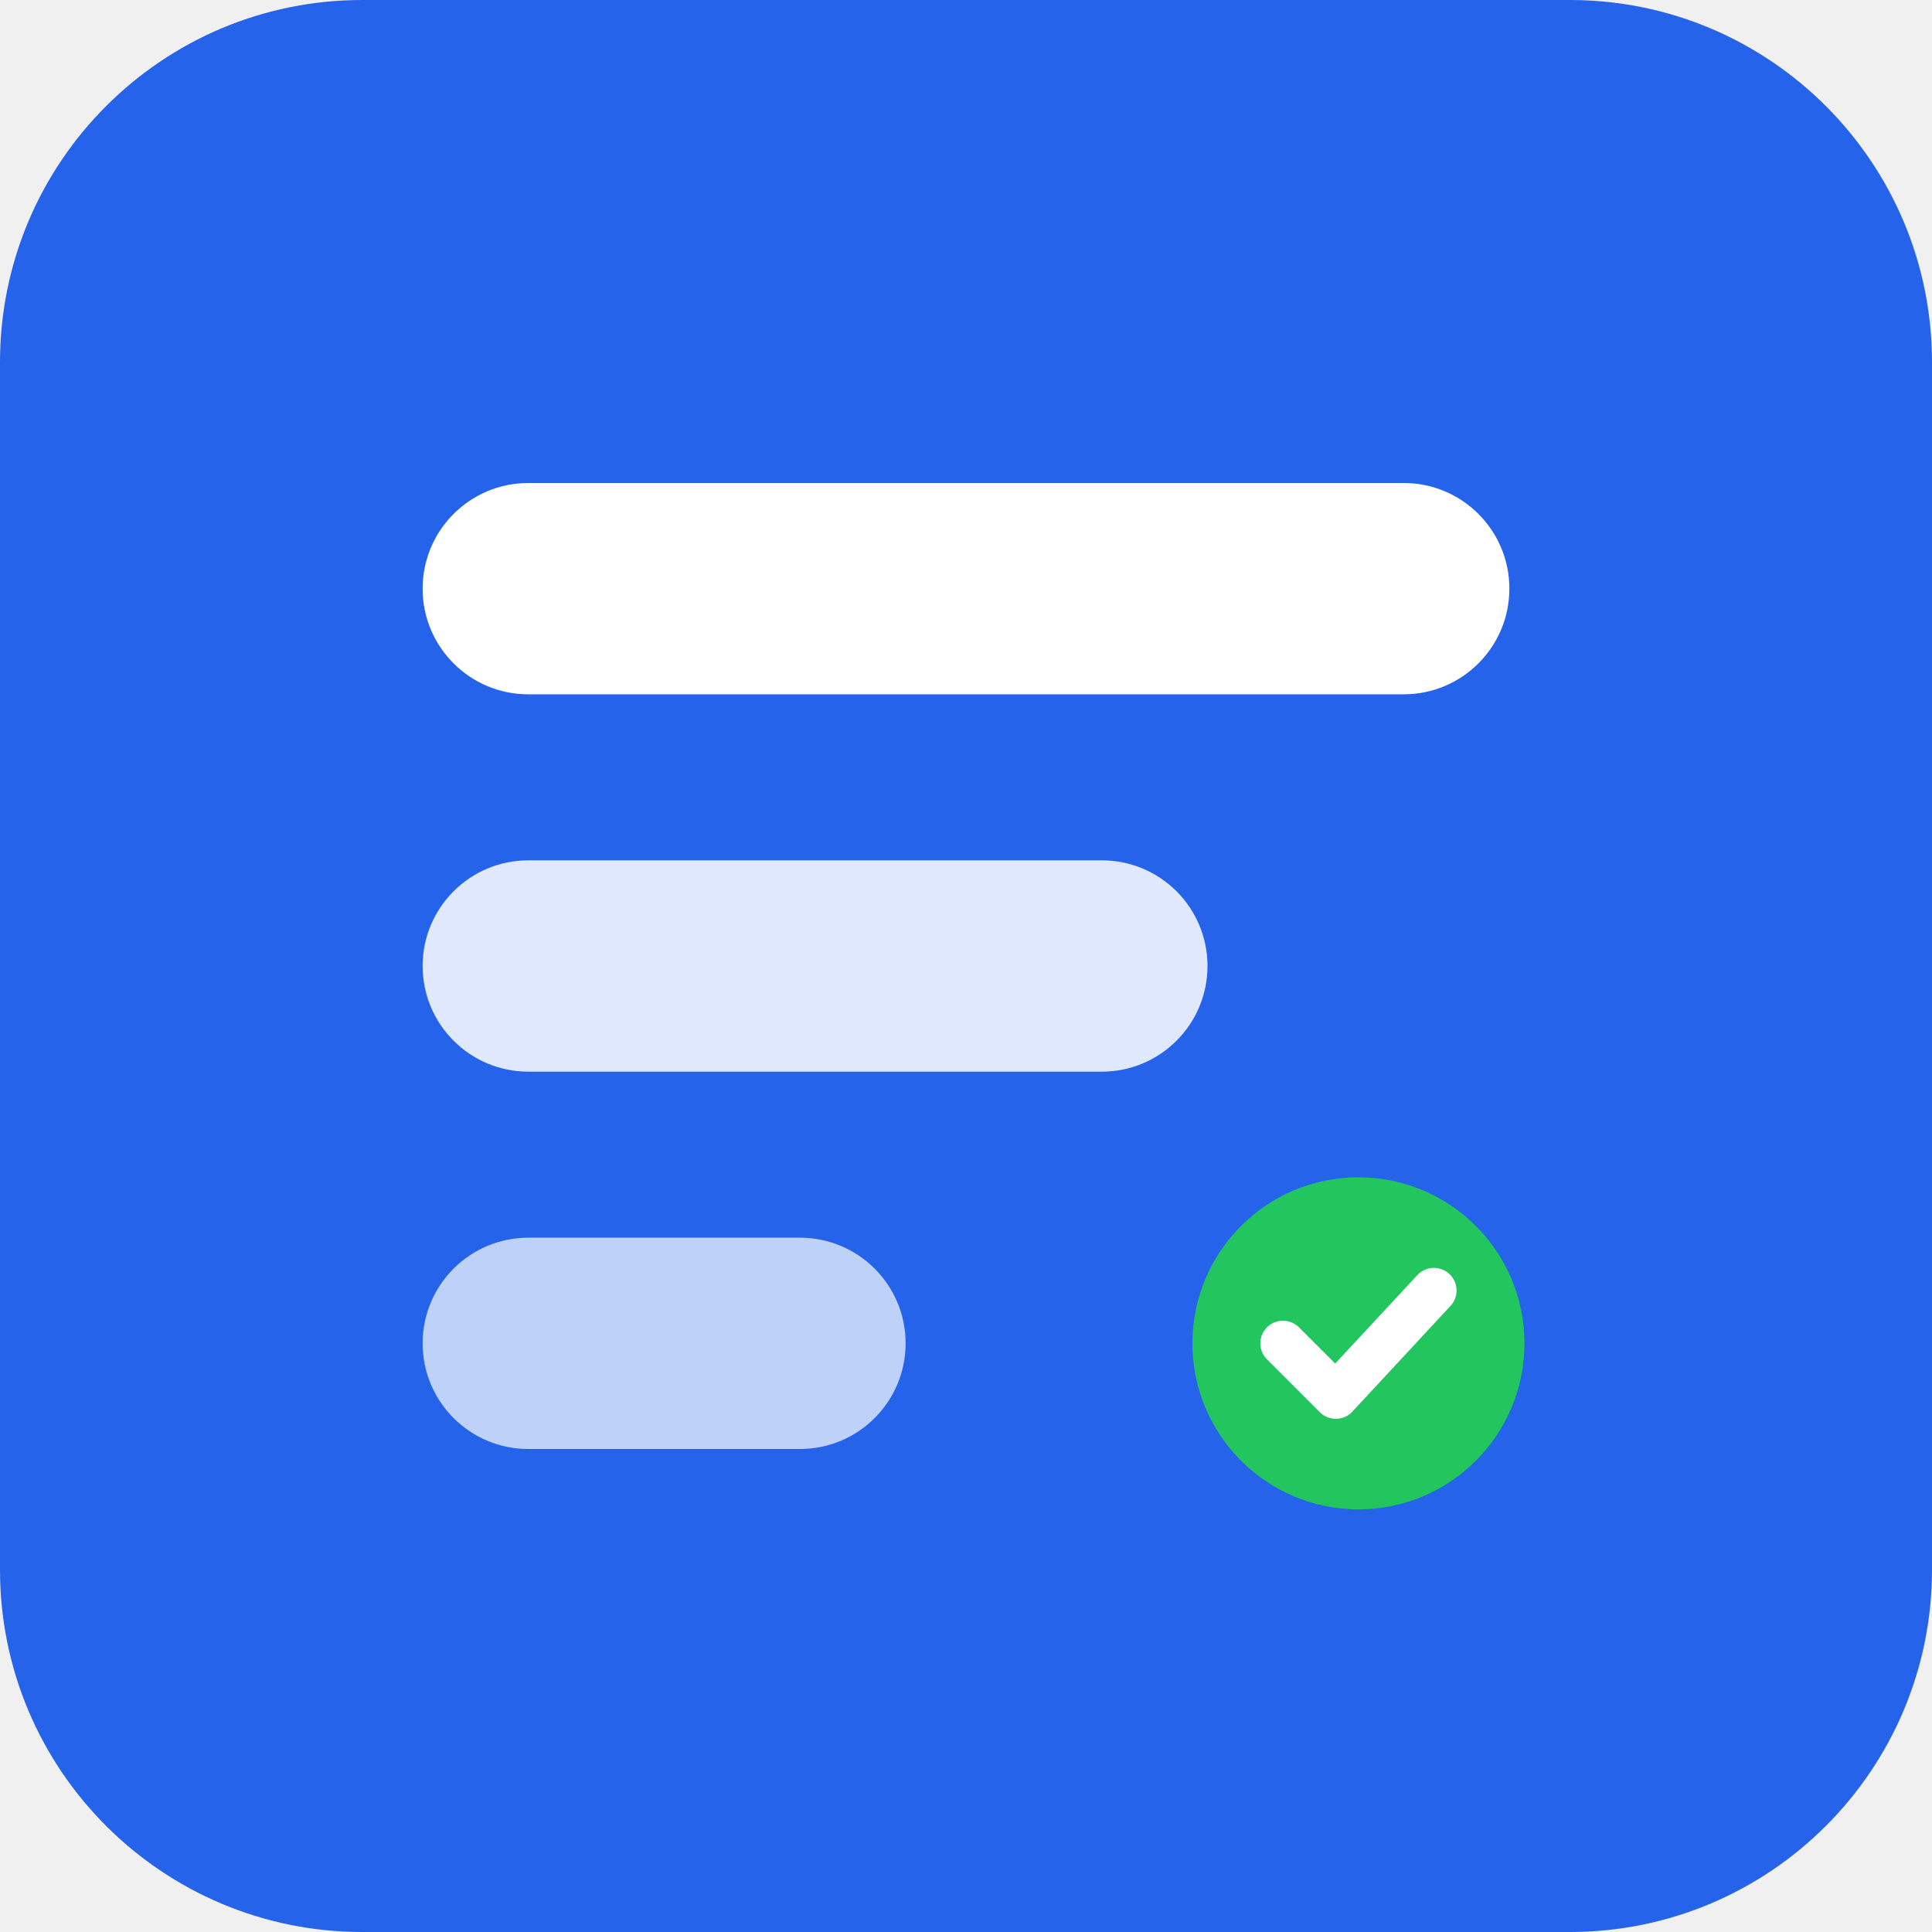
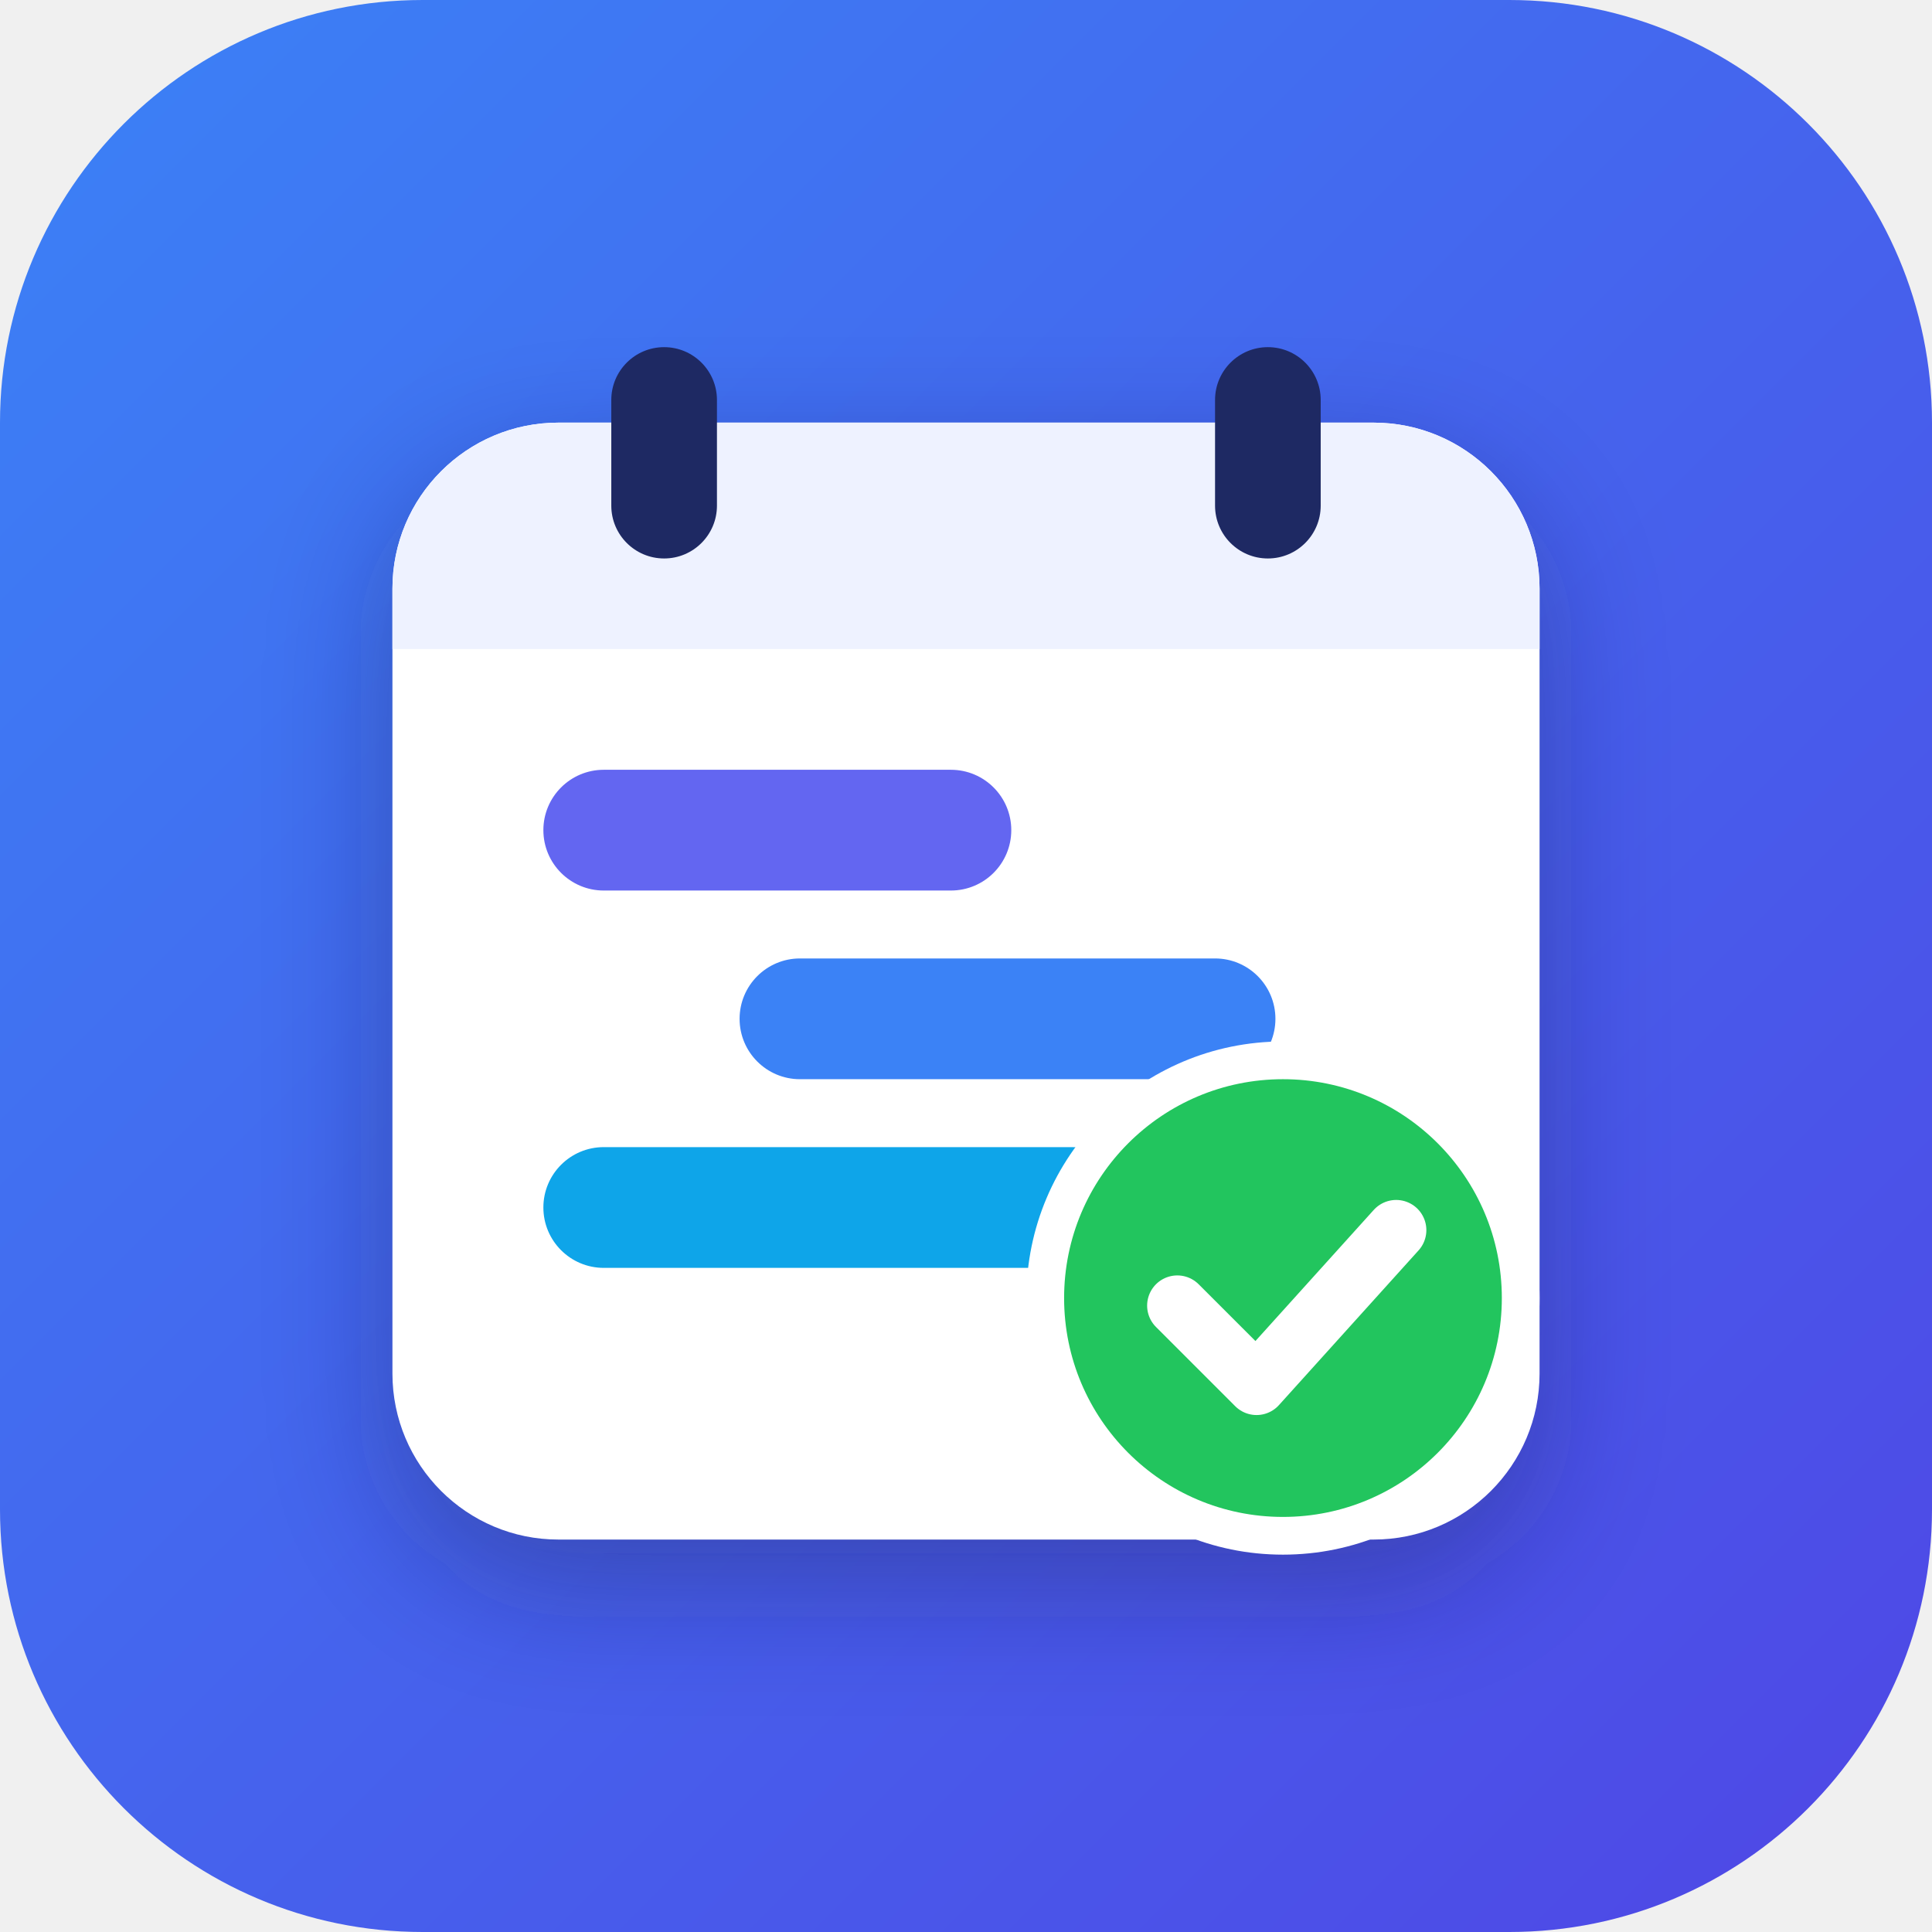
<svg xmlns="http://www.w3.org/2000/svg" viewBox="0 0 512 512">
-   <rect width="512" height="512" rx="96" fill="#2563eb" />
-   <rect x="112" y="128" width="288" height="56" rx="28" fill="#fff" />
-   <rect x="112" y="228" width="208" height="56" rx="28" fill="#fff" opacity=".85" />
-   <rect x="112" y="328" width="128" height="56" rx="28" fill="#fff" opacity=".7" />
-   <circle cx="360" cy="356" r="44" fill="#22c55e" />
-   <path d="M340 356l14 14 26-28" stroke="#fff" stroke-width="12" fill="none" stroke-linecap="round" stroke-linejoin="round" />
+   <defs>
+     <linearGradient id="bg" x1="0" y1="0" x2="1" y2="1">
+       <stop offset="0" stop-color="#3b82f6" />
+       <stop offset="1" stop-color="#4f46e5" />
+     </linearGradient>
+     <filter id="shadow" x="-20%" y="-20%" width="140%" height="140%">
+       <feGaussianBlur stdDeviation="18" />
+     </filter>
+   </defs>
+   <rect width="512" height="512" rx="112" fill="url(#bg)" />
+   <rect x="104" y="124" width="304" height="296" rx="44" fill="#141450" opacity=".35" filter="url(#shadow)" />
+   <rect x="104" y="112" width="304" height="296" rx="44" fill="#fff" />
+   <path d="M148 112h216a44 44 0 0 1 44 44v16H104v-16a44 44 0 0 1 44-44z" fill="#eef2ff" />
+   <rect x="162" y="92" width="28" height="56" rx="14" fill="#1e2963" />
+   <rect x="322" y="92" width="28" height="56" rx="14" fill="#1e2963" />
+   <rect x="144" y="204" width="124" height="32" rx="16" fill="#6366f1" />
+   <rect x="196" y="254" width="142" height="32" rx="16" fill="#3b82f6" />
+   <rect x="144" y="304" width="156" height="32" rx="16" fill="#0ea5e9" />
+   <circle cx="340" cy="344" r="68" fill="#fff" />
+   <circle cx="340" cy="344" r="58" fill="#22c55e" />
+   <path d="M312 346l21 21 37-41" stroke="#fff" stroke-width="16" fill="none" stroke-linecap="round" stroke-linejoin="round" />
</svg>
